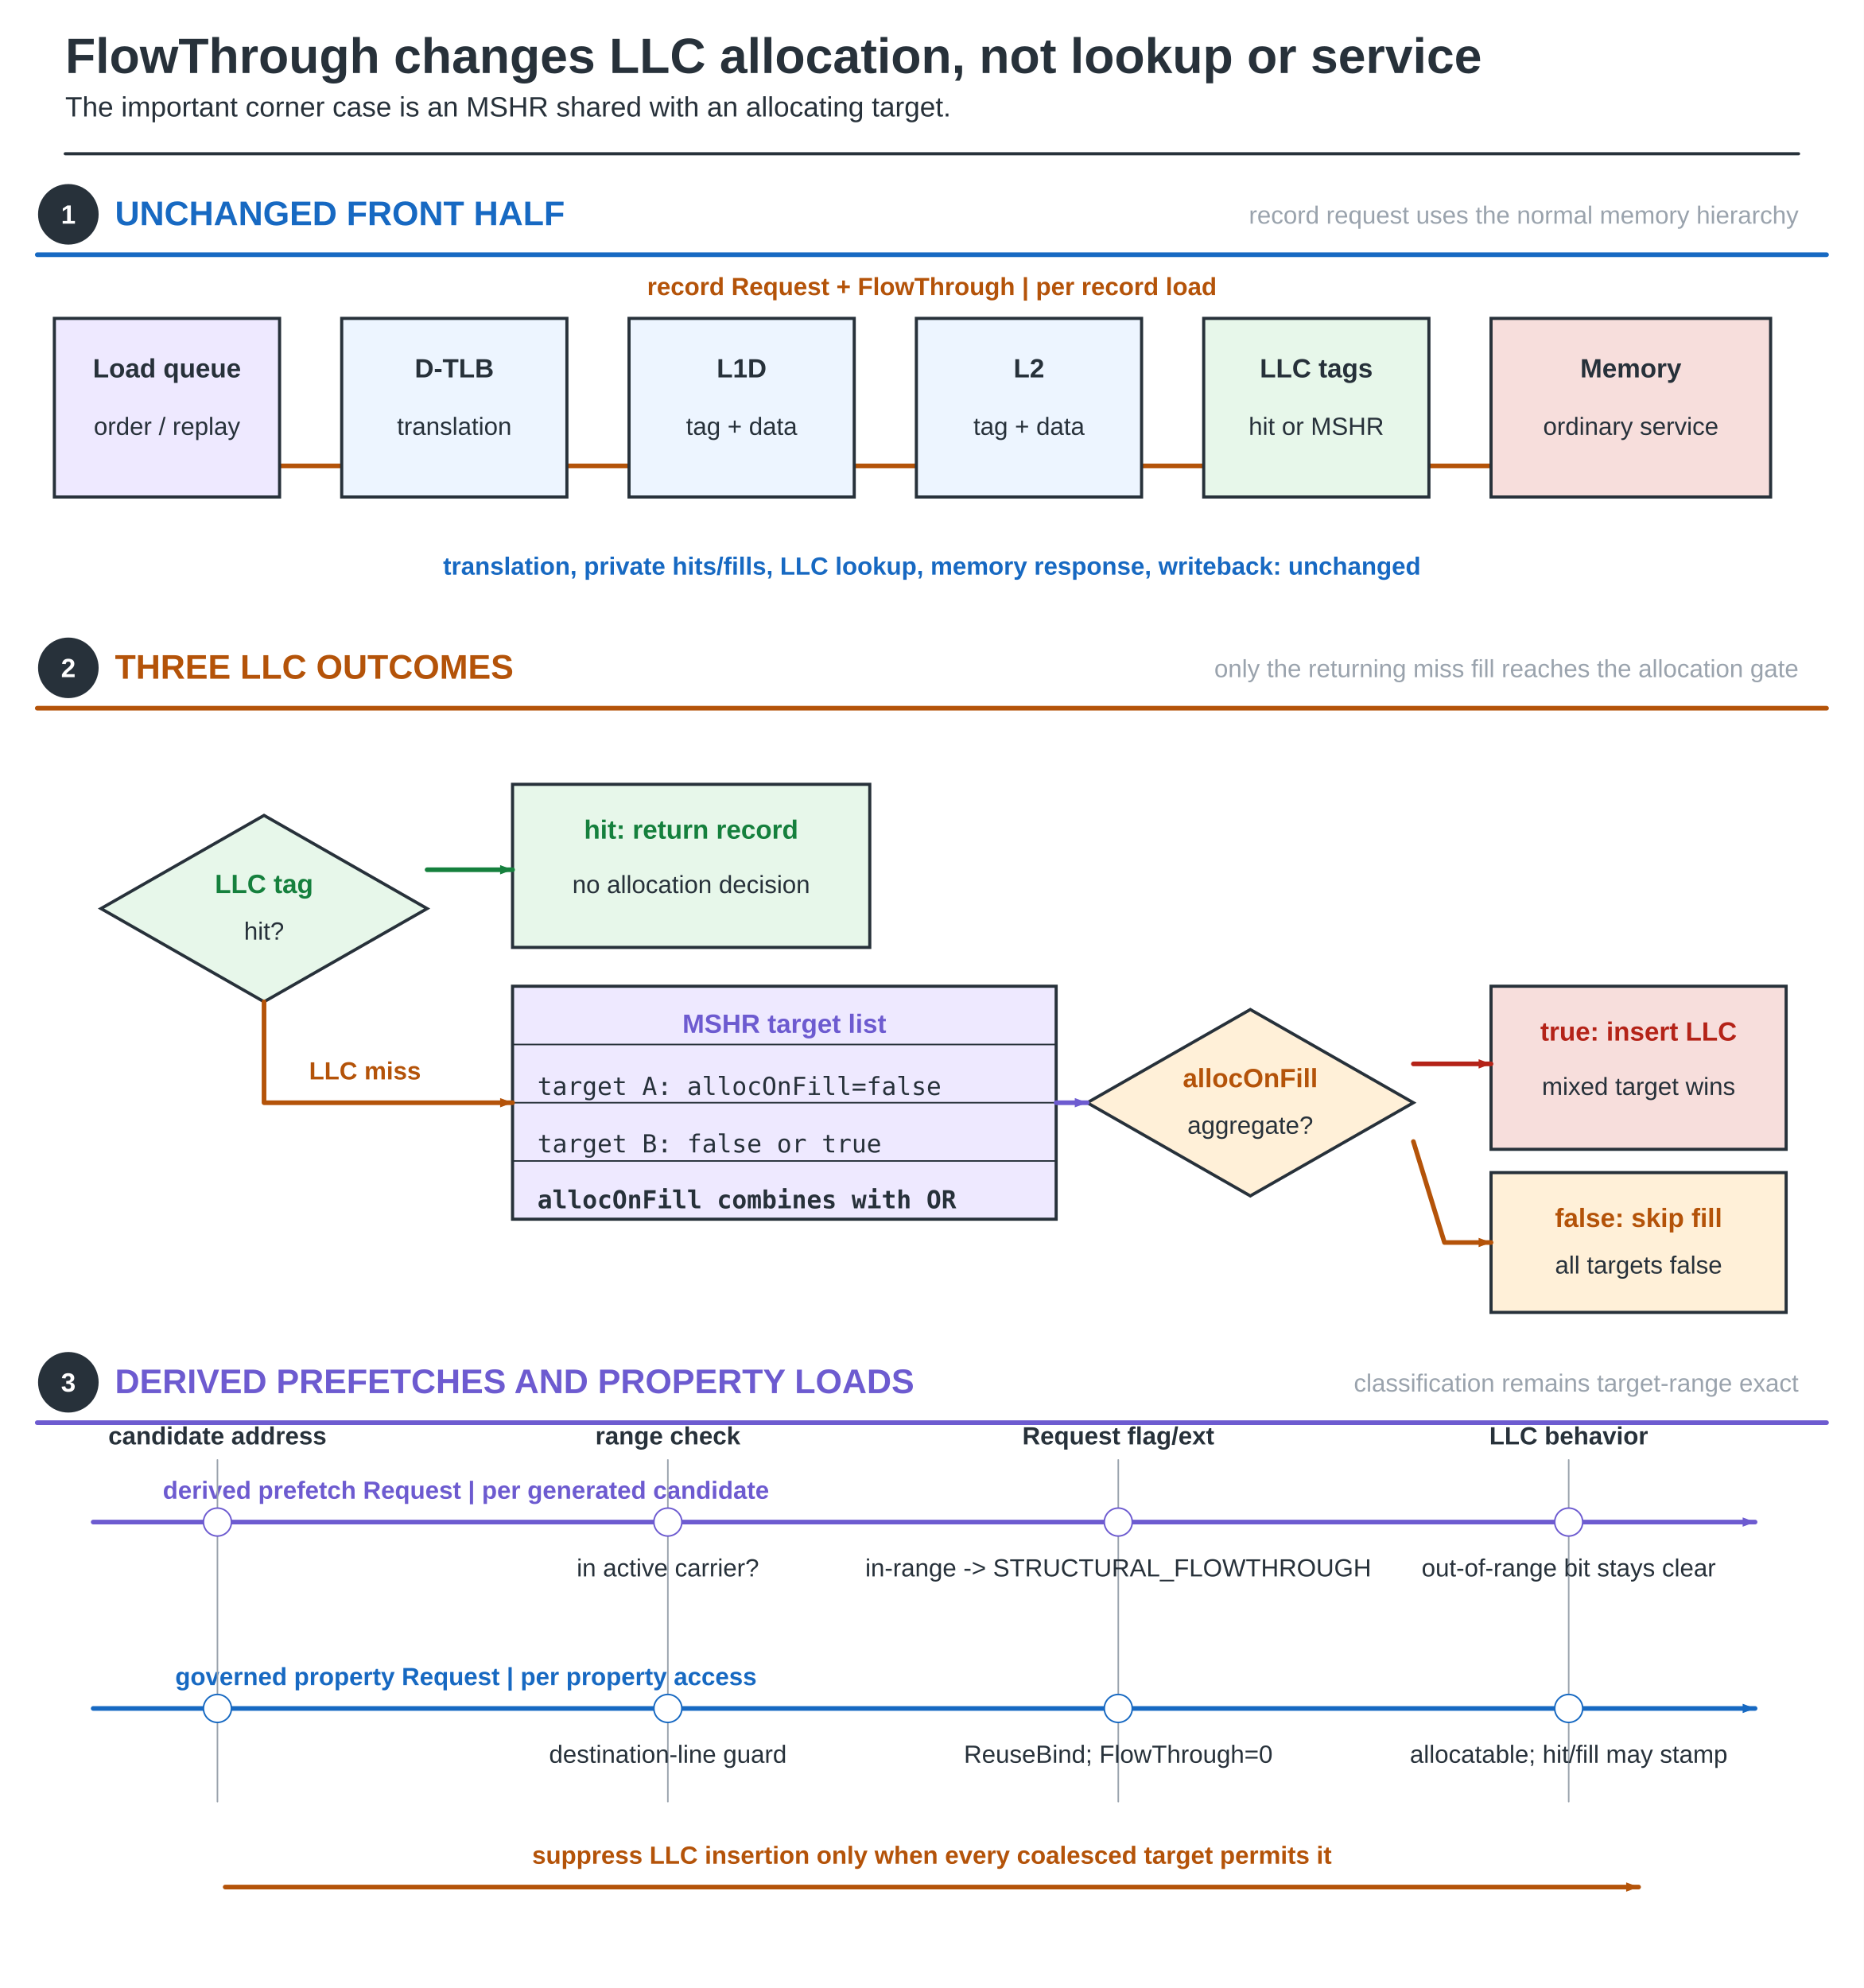
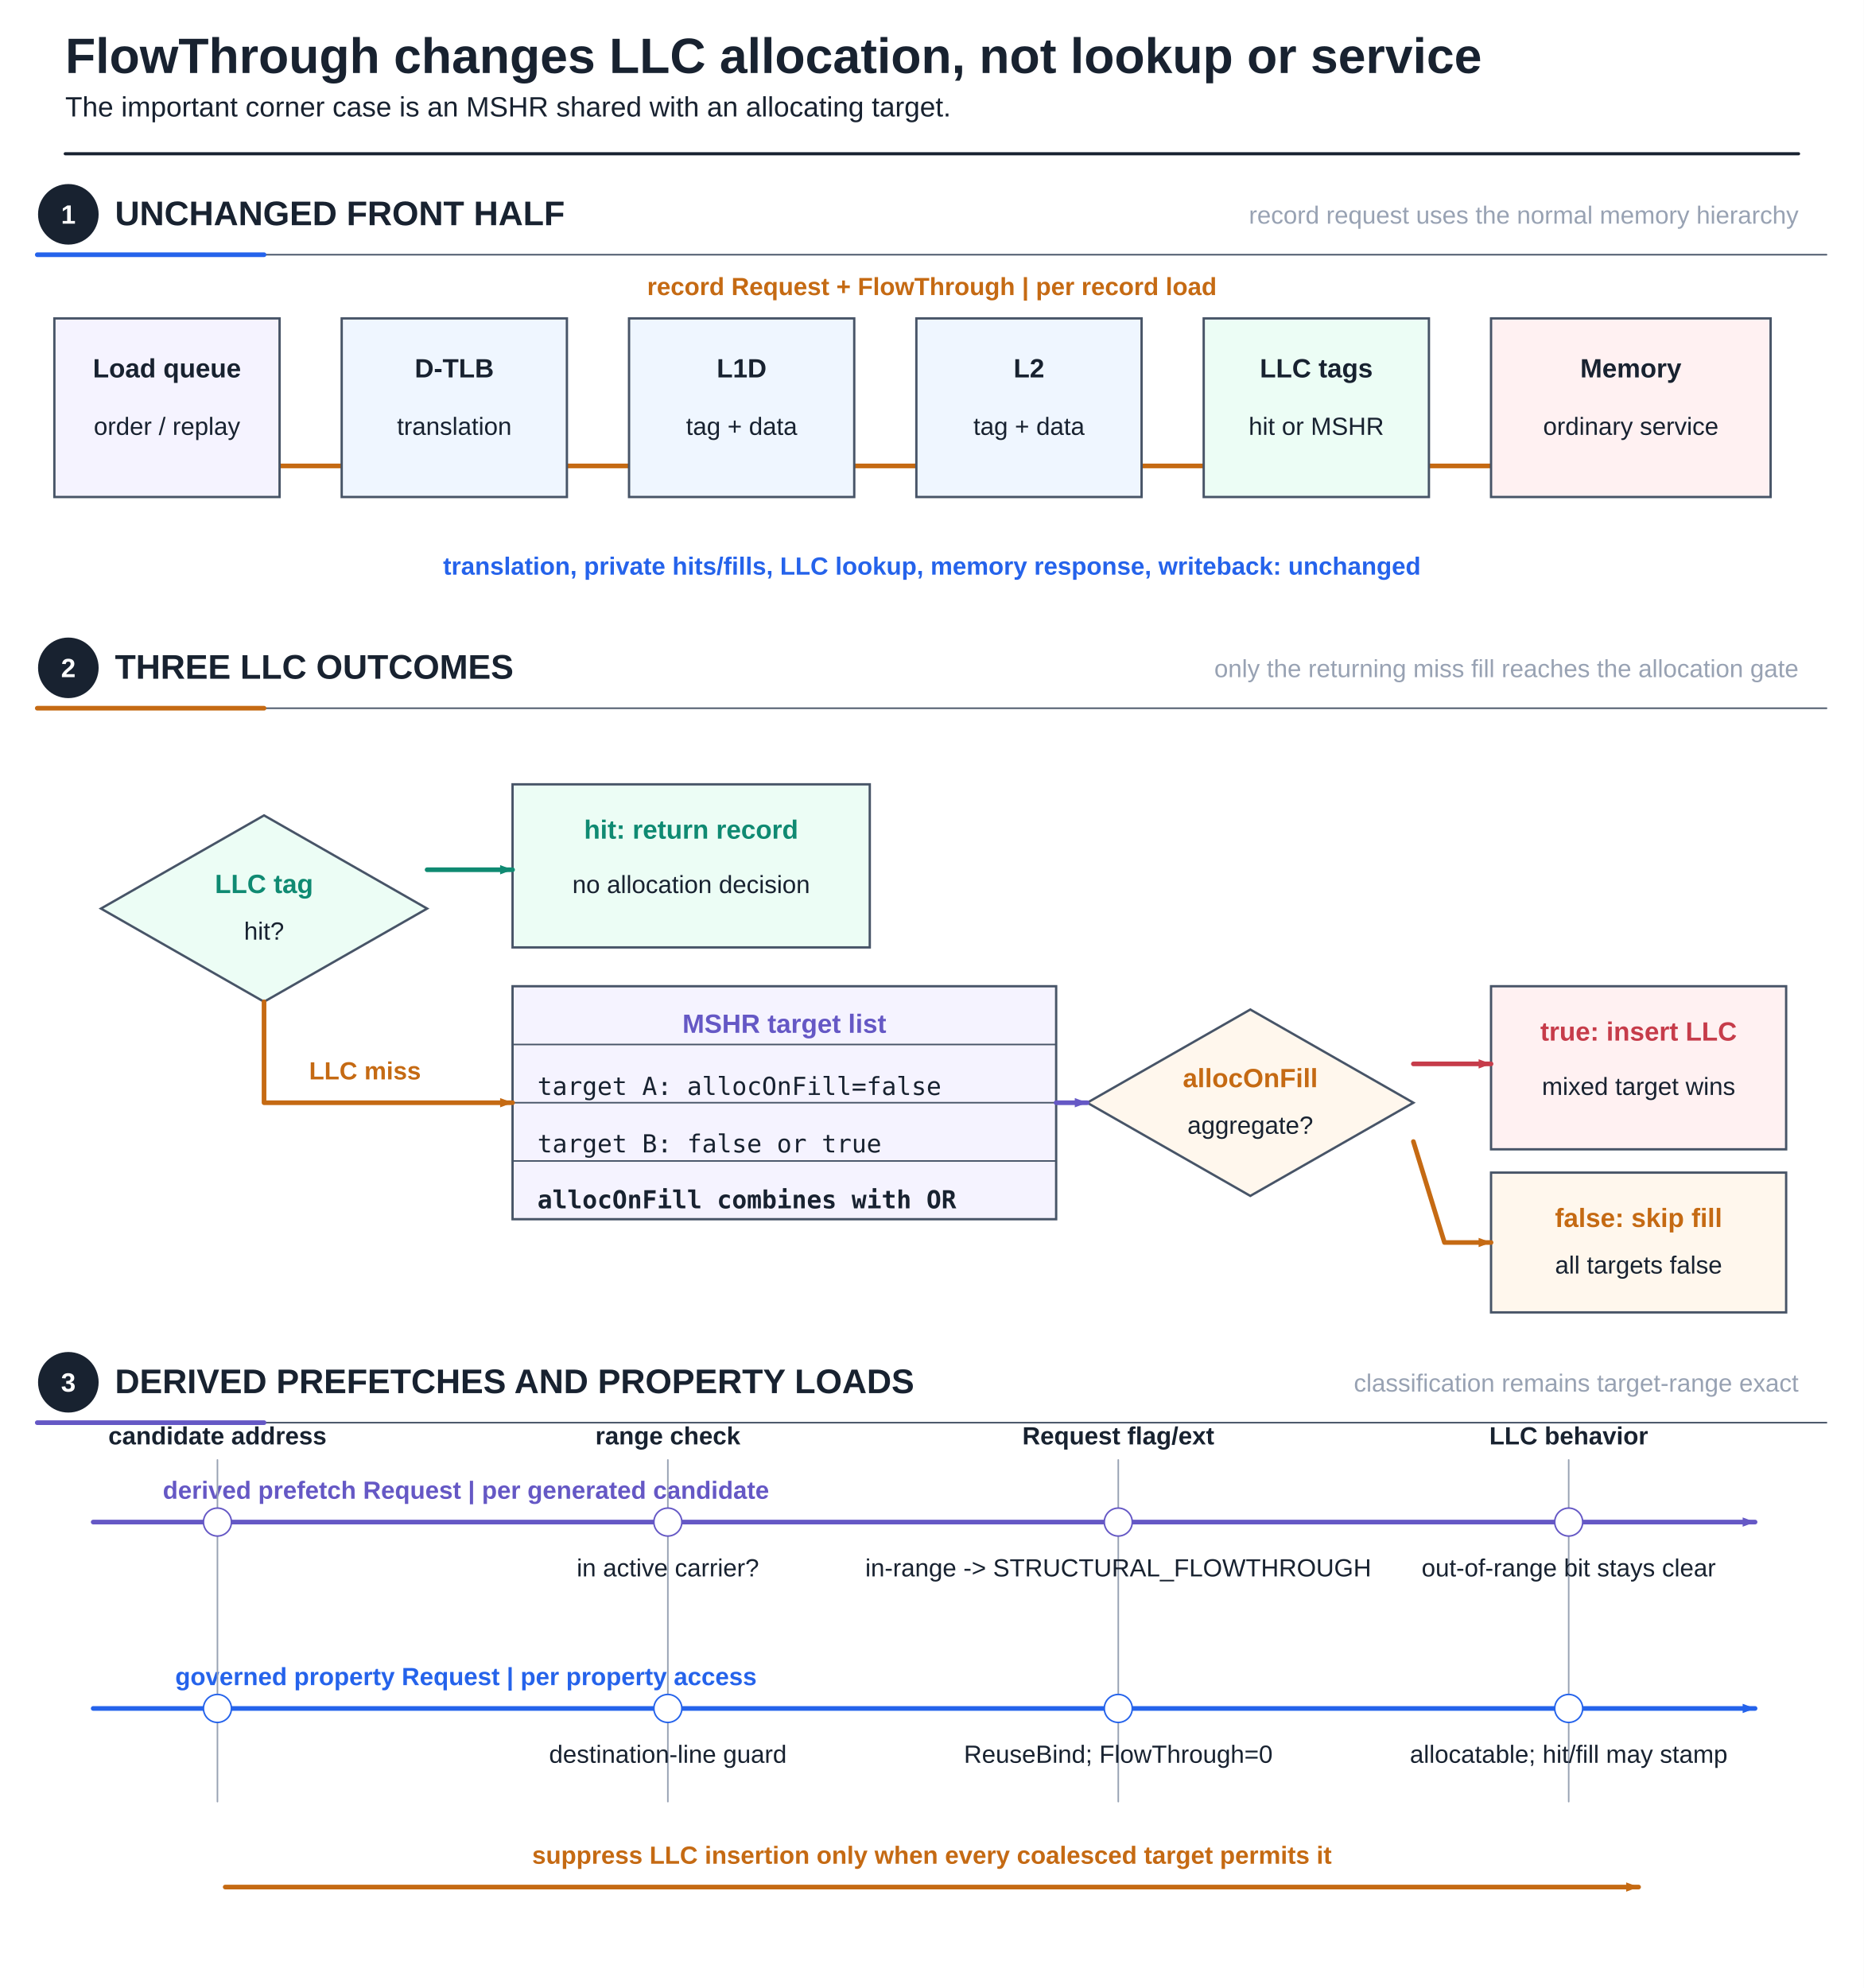
- <svg xmlns="http://www.w3.org/2000/svg" width="1200" height="1280" viewBox="0 0 1200 1280" role="img" aria-labelledby="title desc" fill="#27313A" data-figure-schema="ecg-public/v1">
+ <svg xmlns="http://www.w3.org/2000/svg" width="1200" height="1280" viewBox="0 0 1200 1280" role="img" aria-labelledby="title desc" fill="#182230" data-figure-schema="ecg-public/v1">
  <defs>
    <marker id="arrow-blue" viewBox="0 0 8 6" markerWidth="8" markerHeight="6" refX="8" refY="3" orient="auto" markerUnits="userSpaceOnUse">
-       <path d="M0 0 L8 3 L0 6 Z" fill="#1769C2" />
+       <path d="M0 0 L8 3 L0 6 Z" fill="#2563EB" />
    </marker>
    <marker id="arrow-green" viewBox="0 0 8 6" markerWidth="8" markerHeight="6" refX="8" refY="3" orient="auto" markerUnits="userSpaceOnUse">
-       <path d="M0 0 L8 3 L0 6 Z" fill="#15803D" />
+       <path d="M0 0 L8 3 L0 6 Z" fill="#0F8A72" />
    </marker>
    <marker id="arrow-amber" viewBox="0 0 8 6" markerWidth="8" markerHeight="6" refX="8" refY="3" orient="auto" markerUnits="userSpaceOnUse">
-       <path d="M0 0 L8 3 L0 6 Z" fill="#B45309" />
+       <path d="M0 0 L8 3 L0 6 Z" fill="#C56A13" />
    </marker>
    <marker id="arrow-red" viewBox="0 0 8 6" markerWidth="8" markerHeight="6" refX="8" refY="3" orient="auto" markerUnits="userSpaceOnUse">
-       <path d="M0 0 L8 3 L0 6 Z" fill="#B42318" />
+       <path d="M0 0 L8 3 L0 6 Z" fill="#C63C4A" />
    </marker>
    <marker id="arrow-purple" viewBox="0 0 8 6" markerWidth="8" markerHeight="6" refX="8" refY="3" orient="auto" markerUnits="userSpaceOnUse">
-       <path d="M0 0 L8 3 L0 6 Z" fill="#6D5BD0" />
+       <path d="M0 0 L8 3 L0 6 Z" fill="#6558C5" />
    </marker>
    <marker id="arrow-gray" viewBox="0 0 8 6" markerWidth="8" markerHeight="6" refX="8" refY="3" orient="auto" markerUnits="userSpaceOnUse">
-       <path d="M0 0 L8 3 L0 6 Z" fill="#9AA3AD" />
+       <path d="M0 0 L8 3 L0 6 Z" fill="#98A2B3" />
    </marker>
    <marker id="arrow-ink" viewBox="0 0 8 6" markerWidth="8" markerHeight="6" refX="8" refY="3" orient="auto" markerUnits="userSpaceOnUse">
-       <path d="M0 0 L8 3 L0 6 Z" fill="#27313A" />
+       <path d="M0 0 L8 3 L0 6 Z" fill="#182230" />
    </marker>
    <style>
      :root { color-scheme: light dark; }
      @media (prefers-color-scheme: dark) {
-         [fill="#FFFFFF"]{fill:#1E2327}[stroke="#FFFFFF"]{stroke:#1E2327}
-         [fill="#F8F6EC"]{fill:#252A2E}[stroke="#F8F6EC"]{stroke:#252A2E}
-         [fill="#EDF5FF"]{fill:#273846}[stroke="#EDF5FF"]{stroke:#273846}
-         [fill="#E7F7EA"]{fill:#24382A}[stroke="#E7F7EA"]{stroke:#24382A}
-         [fill="#FFF0D8"]{fill:#3B3122}[stroke="#FFF0D8"]{stroke:#3B3122}
-         [fill="#F7DEDC"]{fill:#3D292A}[stroke="#F7DEDC"]{stroke:#3D292A}
-         [fill="#EEE9FF"]{fill:#302C3C}[stroke="#EEE9FF"]{stroke:#302C3C}
-         [fill="#27313A"]{fill:#ECE7DD}[stroke="#27313A"]{stroke:#ECE7DD}
-         [fill="#9AA3AD"]{fill:#747D86}[stroke="#9AA3AD"]{stroke:#747D86}
-         [fill="#1769C2"]{fill:#63A8FF}[stroke="#1769C2"]{stroke:#63A8FF}
-         [fill="#15803D"]{fill:#63D68B}[stroke="#15803D"]{stroke:#63D68B}
-         [fill="#B45309"]{fill:#F0B35A}[stroke="#B45309"]{stroke:#F0B35A}
-         [fill="#6D5BD0"]{fill:#A79BF0}[stroke="#6D5BD0"]{stroke:#A79BF0}
-         [fill="#B42318"]{fill:#F09B95}[stroke="#B42318"]{stroke:#F09B95}
+         [fill="#FFFFFF"]{fill:#111827}[stroke="#FFFFFF"]{stroke:#111827}
+         [fill="#F8FAFC"]{fill:#172033}[stroke="#F8FAFC"]{stroke:#172033}
+         [fill="#EFF6FF"]{fill:#172554}[stroke="#EFF6FF"]{stroke:#172554}
+         [fill="#ECFDF5"]{fill:#073B34}[stroke="#ECFDF5"]{stroke:#073B34}
+         [fill="#FFF7ED"]{fill:#422A12}[stroke="#FFF7ED"]{stroke:#422A12}
+         [fill="#FFF1F2"]{fill:#421B22}[stroke="#FFF1F2"]{stroke:#421B22}
+         [fill="#F5F3FF"]{fill:#292349}[stroke="#F5F3FF"]{stroke:#292349}
+         [fill="#182230"]{fill:#F8FAFC}[stroke="#182230"]{stroke:#F8FAFC}
+         [fill="#475467"]{fill:#94A3B8}[stroke="#475467"]{stroke:#94A3B8}
+         [fill="#98A2B3"]{fill:#A8B0BF}[stroke="#98A2B3"]{stroke:#A8B0BF}
+         [fill="#2563EB"]{fill:#7FB0FF}[stroke="#2563EB"]{stroke:#7FB0FF}
+         [fill="#0F8A72"]{fill:#5ED0B0}[stroke="#0F8A72"]{stroke:#5ED0B0}
+         [fill="#C56A13"]{fill:#F0B36A}[stroke="#C56A13"]{stroke:#F0B36A}
+         [fill="#6558C5"]{fill:#ADA4FF}[stroke="#6558C5"]{stroke:#ADA4FF}
+         [fill="#C63C4A"]{fill:#F48B98}[stroke="#C63C4A"]{stroke:#F48B98}
      }
-       .sans{font-family:Arial,Helvetica,sans-serif}
-       .mono{font-family:"SFMono-Regular",Consolas,monospace}
+       .sans{font-family:"Liberation Sans","DejaVu Sans",Arial,sans-serif}
+       .mono{font-family:"DejaVu Sans Mono","Liberation Mono",Consolas,monospace}
      .title{font-size:32px;font-weight:700}
      .subtitle{font-size:18px}
      .heading{font-size:22px;font-weight:700}
      .label{font-size:17px;font-weight:700}
      .body{font-size:16px}
</style>
  </defs>
  <rect x="0" y="0" width="1200" height="1280" fill="#FFFFFF" />
-   <text x="42" y="47" text-anchor="start" class="sans title" fill="#27313A" font-weight="700">FlowThrough changes LLC allocation, not lookup or service</text>
-   <text x="42" y="75" text-anchor="start" class="sans subtitle" fill="#27313A">The important corner case is an MSHR shared with an allocating target.</text>
-   <line x1="42" y1="99" x2="1158" y2="99" stroke="#27313A" stroke-width="2" stroke-linecap="round" vector-effect="non-scaling-stroke" />
-   <circle cx="44" cy="138" r="19" fill="#27313A" stroke="#27313A" stroke-width="1" />
+   <text x="42" y="47" text-anchor="start" class="sans title" fill="#182230" font-weight="700">FlowThrough changes LLC allocation, not lookup or service</text>
+   <text x="42" y="75" text-anchor="start" class="sans subtitle" fill="#182230">The important corner case is an MSHR shared with an allocating target.</text>
+   <line x1="42" y1="99" x2="1158" y2="99" stroke="#182230" stroke-width="2" stroke-linecap="round" vector-effect="non-scaling-stroke" />
+   <circle cx="44" cy="138" r="19" fill="#182230" stroke="#182230" stroke-width="1" />
  <text x="44" y="144" text-anchor="middle" class="sans label" fill="#FFFFFF" font-weight="700">1</text>
-   <text x="74" y="145" text-anchor="start" class="sans heading" fill="#1769C2" font-weight="700">UNCHANGED FRONT HALF</text>
-   <text x="1158" y="144" text-anchor="end" class="sans body" fill="#9AA3AD">record request uses the normal memory hierarchy</text>
-   <line x1="24" y1="164" x2="1176" y2="164" stroke="#1769C2" stroke-width="3" stroke-linecap="round" vector-effect="non-scaling-stroke" />
-   <path d="M45 300 L1130 300" fill="none" stroke="#B45309" stroke-width="3" stroke-linecap="round" stroke-linejoin="round" vector-effect="non-scaling-stroke" marker-end="url(#arrow-amber)" data-flow-kind="transfer" data-flow-underlay="true" data-flow-label="record Request + FlowThrough" data-flow-cadence="per record load" />
-   <text x="600" y="190" text-anchor="middle" class="sans body" fill="#B45309" stroke="#FFFFFF" stroke-width="4" paint-order="stroke fill" stroke-linejoin="round" font-weight="700">record Request + FlowThrough | per record load</text>
-   <rect x="35" y="205" width="145" height="115" rx="0" fill="#EEE9FF" stroke="#27313A" stroke-width="2" data-shape="rect" data-x="35" data-y="205" data-width="145" data-height="115" />
-   <text x="107.5" y="243" text-anchor="middle" class="sans label" fill="#27313A" font-weight="700">Load queue</text>
-   <text x="107.5" y="280" text-anchor="middle" class="sans body" fill="#27313A">order / replay</text>
-   <rect x="220" y="205" width="145" height="115" rx="0" fill="#EDF5FF" stroke="#27313A" stroke-width="2" data-shape="rect" data-x="220" data-y="205" data-width="145" data-height="115" />
-   <text x="292.5" y="243" text-anchor="middle" class="sans label" fill="#27313A" font-weight="700">D-TLB</text>
-   <text x="292.5" y="280" text-anchor="middle" class="sans body" fill="#27313A">translation</text>
-   <rect x="405" y="205" width="145" height="115" rx="0" fill="#EDF5FF" stroke="#27313A" stroke-width="2" data-shape="rect" data-x="405" data-y="205" data-width="145" data-height="115" />
-   <text x="477.5" y="243" text-anchor="middle" class="sans label" fill="#27313A" font-weight="700">L1D</text>
-   <text x="477.5" y="280" text-anchor="middle" class="sans body" fill="#27313A">tag + data</text>
-   <rect x="590" y="205" width="145" height="115" rx="0" fill="#EDF5FF" stroke="#27313A" stroke-width="2" data-shape="rect" data-x="590" data-y="205" data-width="145" data-height="115" />
-   <text x="662.5" y="243" text-anchor="middle" class="sans label" fill="#27313A" font-weight="700">L2</text>
-   <text x="662.5" y="280" text-anchor="middle" class="sans body" fill="#27313A">tag + data</text>
-   <rect x="775" y="205" width="145" height="115" rx="0" fill="#E7F7EA" stroke="#27313A" stroke-width="2" data-shape="rect" data-x="775" data-y="205" data-width="145" data-height="115" />
-   <text x="847.5" y="243" text-anchor="middle" class="sans label" fill="#27313A" font-weight="700">LLC tags</text>
-   <text x="847.5" y="280" text-anchor="middle" class="sans body" fill="#27313A">hit or MSHR</text>
-   <rect x="960" y="205" width="180" height="115" rx="0" fill="#F7DEDC" stroke="#27313A" stroke-width="2" data-shape="rect" data-x="960" data-y="205" data-width="180" data-height="115" />
-   <text x="1050.0" y="243" text-anchor="middle" class="sans label" fill="#27313A" font-weight="700">Memory</text>
-   <text x="1050.0" y="280" text-anchor="middle" class="sans body" fill="#27313A">ordinary service</text>
-   <text x="600" y="370" text-anchor="middle" class="sans body" fill="#1769C2" font-weight="700">translation, private hits/fills, LLC lookup, memory response, writeback: unchanged</text>
-   <circle cx="44" cy="430" r="19" fill="#27313A" stroke="#27313A" stroke-width="1" />
+   <text x="74" y="145" text-anchor="start" class="sans heading" fill="#182230" font-weight="700">UNCHANGED FRONT HALF</text>
+   <text x="1158" y="144" text-anchor="end" class="sans body" fill="#98A2B3">record request uses the normal memory hierarchy</text>
+   <line x1="24" y1="164" x2="1176" y2="164" stroke="#475467" stroke-width="1" stroke-linecap="round" vector-effect="non-scaling-stroke" />
+   <line x1="24" y1="164" x2="170" y2="164" stroke="#2563EB" stroke-width="3" stroke-linecap="round" vector-effect="non-scaling-stroke" />
+   <path d="M45 300 L1130 300" fill="none" stroke="#C56A13" stroke-width="3" stroke-linecap="round" stroke-linejoin="round" vector-effect="non-scaling-stroke" marker-end="url(#arrow-amber)" data-flow-kind="transfer" data-flow-underlay="true" data-flow-label="record Request + FlowThrough" data-flow-cadence="per record load" />
+   <rect x="385.24" y="173.00" width="429.52" height="22" rx="3" fill="#FFFFFF" fill-opacity="0.96" data-label-background="true" />
+   <text x="600" y="190" text-anchor="middle" class="sans body" fill="#C56A13" font-weight="700">record Request + FlowThrough | per record load</text>
+   <rect x="35" y="205" width="145" height="115" rx="0" fill="#F5F3FF" stroke="#475467" stroke-width="1.5" data-shape="rect" data-x="35" data-y="205" data-width="145" data-height="115" />
+   <text x="107.5" y="243" text-anchor="middle" class="sans label" fill="#182230" font-weight="700">Load queue</text>
+   <text x="107.5" y="280" text-anchor="middle" class="sans body" fill="#182230">order / replay</text>
+   <rect x="220" y="205" width="145" height="115" rx="0" fill="#EFF6FF" stroke="#475467" stroke-width="1.5" data-shape="rect" data-x="220" data-y="205" data-width="145" data-height="115" />
+   <text x="292.5" y="243" text-anchor="middle" class="sans label" fill="#182230" font-weight="700">D-TLB</text>
+   <text x="292.5" y="280" text-anchor="middle" class="sans body" fill="#182230">translation</text>
+   <rect x="405" y="205" width="145" height="115" rx="0" fill="#EFF6FF" stroke="#475467" stroke-width="1.5" data-shape="rect" data-x="405" data-y="205" data-width="145" data-height="115" />
+   <text x="477.5" y="243" text-anchor="middle" class="sans label" fill="#182230" font-weight="700">L1D</text>
+   <text x="477.5" y="280" text-anchor="middle" class="sans body" fill="#182230">tag + data</text>
+   <rect x="590" y="205" width="145" height="115" rx="0" fill="#EFF6FF" stroke="#475467" stroke-width="1.5" data-shape="rect" data-x="590" data-y="205" data-width="145" data-height="115" />
+   <text x="662.5" y="243" text-anchor="middle" class="sans label" fill="#182230" font-weight="700">L2</text>
+   <text x="662.5" y="280" text-anchor="middle" class="sans body" fill="#182230">tag + data</text>
+   <rect x="775" y="205" width="145" height="115" rx="0" fill="#ECFDF5" stroke="#475467" stroke-width="1.5" data-shape="rect" data-x="775" data-y="205" data-width="145" data-height="115" />
+   <text x="847.5" y="243" text-anchor="middle" class="sans label" fill="#182230" font-weight="700">LLC tags</text>
+   <text x="847.5" y="280" text-anchor="middle" class="sans body" fill="#182230">hit or MSHR</text>
+   <rect x="960" y="205" width="180" height="115" rx="0" fill="#FFF1F2" stroke="#475467" stroke-width="1.5" data-shape="rect" data-x="960" data-y="205" data-width="180" data-height="115" />
+   <text x="1050.0" y="243" text-anchor="middle" class="sans label" fill="#182230" font-weight="700">Memory</text>
+   <text x="1050.0" y="280" text-anchor="middle" class="sans body" fill="#182230">ordinary service</text>
+   <text x="600" y="370" text-anchor="middle" class="sans body" fill="#2563EB" font-weight="700">translation, private hits/fills, LLC lookup, memory response, writeback: unchanged</text>
+   <circle cx="44" cy="430" r="19" fill="#182230" stroke="#182230" stroke-width="1" />
  <text x="44" y="436" text-anchor="middle" class="sans label" fill="#FFFFFF" font-weight="700">2</text>
-   <text x="74" y="437" text-anchor="start" class="sans heading" fill="#B45309" font-weight="700">THREE LLC OUTCOMES</text>
-   <text x="1158" y="436" text-anchor="end" class="sans body" fill="#9AA3AD">only the returning miss fill reaches the allocation gate</text>
-   <line x1="24" y1="456" x2="1176" y2="456" stroke="#B45309" stroke-width="3" stroke-linecap="round" vector-effect="non-scaling-stroke" />
-   <polygon points="170,525.0 275.0,585 170,645.0 65.0,585" fill="#E7F7EA" stroke="#27313A" stroke-width="2" data-shape="diamond" data-cx="170" data-cy="585" data-width="210" data-height="120" />
-   <text x="170" y="575" text-anchor="middle" class="sans label" fill="#15803D" font-weight="700">LLC tag</text>
-   <text x="170" y="605" text-anchor="middle" class="sans body" fill="#27313A">hit?</text>
-   <rect x="330" y="505" width="230" height="105" rx="0" fill="#E7F7EA" stroke="#27313A" stroke-width="2" data-shape="rect" data-x="330" data-y="505" data-width="230" data-height="105" />
-   <text x="445" y="540" text-anchor="middle" class="sans label" fill="#15803D" font-weight="700">hit: return record</text>
-   <text x="445" y="575" text-anchor="middle" class="sans body" fill="#27313A">no allocation decision</text>
-   <path d="M275 560 L330 560" fill="none" stroke="#15803D" stroke-width="3" stroke-linecap="round" stroke-linejoin="round" vector-effect="non-scaling-stroke" marker-end="url(#arrow-green)" data-flow-kind="control" data-flow-underlay="false" data-flow-label="hit: return record" />
-   <rect x="330" y="635" width="350" height="150" rx="0" fill="#EEE9FF" stroke="#27313A" stroke-width="2" data-shape="rect" data-x="330" data-y="635" data-width="350" data-height="150" />
-   <line x1="330" y1="672.5" x2="680" y2="672.5" stroke="#27313A" stroke-width="1" stroke-linecap="round" vector-effect="non-scaling-stroke" />
-   <line x1="330" y1="710.0" x2="680" y2="710.0" stroke="#27313A" stroke-width="1" stroke-linecap="round" vector-effect="non-scaling-stroke" />
-   <line x1="330" y1="747.5" x2="680" y2="747.5" stroke="#27313A" stroke-width="1" stroke-linecap="round" vector-effect="non-scaling-stroke" />
-   <text x="505" y="665" text-anchor="middle" class="sans label" fill="#6D5BD0" font-weight="700">MSHR target list</text>
-   <text x="346" y="705" text-anchor="start" class="mono body" fill="#27313A">target A: allocOnFill=false</text>
-   <text x="346" y="742" text-anchor="start" class="mono body" fill="#27313A">target B: false or true</text>
-   <text x="346" y="778" text-anchor="start" class="mono body" fill="#27313A" font-weight="700">allocOnFill combines with OR</text>
-   <path d="M170 645 L170 710 L330 710" fill="none" stroke="#B45309" stroke-width="3" stroke-linecap="round" stroke-linejoin="round" vector-effect="non-scaling-stroke" marker-end="url(#arrow-amber)" data-flow-kind="control" data-flow-underlay="false" data-flow-label="LLC miss" />
-   <text x="235" y="695" text-anchor="middle" class="sans body" fill="#B45309" stroke="#FFFFFF" stroke-width="4" paint-order="stroke fill" stroke-linejoin="round" font-weight="700">LLC miss</text>
-   <polygon points="805,650.0 910.0,710 805,770.0 700.0,710" fill="#FFF0D8" stroke="#27313A" stroke-width="2" data-shape="diamond" data-cx="805" data-cy="710" data-width="210" data-height="120" />
-   <text x="805" y="700" text-anchor="middle" class="sans label" fill="#B45309" font-weight="700">allocOnFill</text>
-   <text x="805" y="730" text-anchor="middle" class="sans body" fill="#27313A">aggregate?</text>
-   <path d="M680 710 L700 710" fill="none" stroke="#6D5BD0" stroke-width="3" stroke-linecap="round" stroke-linejoin="round" vector-effect="non-scaling-stroke" marker-end="url(#arrow-purple)" data-flow-kind="control" data-flow-underlay="false" data-flow-label="allocOnFill combines with OR" />
-   <rect x="960" y="635" width="190" height="105" rx="0" fill="#F7DEDC" stroke="#27313A" stroke-width="2" data-shape="rect" data-x="960" data-y="635" data-width="190" data-height="105" />
-   <text x="1055" y="670" text-anchor="middle" class="sans label" fill="#B42318" font-weight="700">true: insert LLC</text>
-   <text x="1055" y="705" text-anchor="middle" class="sans body" fill="#27313A">mixed target wins</text>
-   <rect x="960" y="755" width="190" height="90" rx="0" fill="#FFF0D8" stroke="#27313A" stroke-width="2" data-shape="rect" data-x="960" data-y="755" data-width="190" data-height="90" />
-   <text x="1055" y="790" text-anchor="middle" class="sans label" fill="#B45309" font-weight="700">false: skip fill</text>
-   <text x="1055" y="820" text-anchor="middle" class="sans body" fill="#27313A">all targets false</text>
-   <path d="M910 685 L960 685" fill="none" stroke="#B42318" stroke-width="3" stroke-linecap="round" stroke-linejoin="round" vector-effect="non-scaling-stroke" marker-end="url(#arrow-red)" data-flow-kind="control" data-flow-underlay="false" data-flow-label="true: insert LLC" />
-   <path d="M910 735 L930 800 L960 800" fill="none" stroke="#B45309" stroke-width="3" stroke-linecap="round" stroke-linejoin="round" vector-effect="non-scaling-stroke" marker-end="url(#arrow-amber)" data-flow-kind="control" data-flow-underlay="false" data-flow-label="false: skip fill" />
-   <circle cx="44" cy="890" r="19" fill="#27313A" stroke="#27313A" stroke-width="1" />
+   <text x="74" y="437" text-anchor="start" class="sans heading" fill="#182230" font-weight="700">THREE LLC OUTCOMES</text>
+   <text x="1158" y="436" text-anchor="end" class="sans body" fill="#98A2B3">only the returning miss fill reaches the allocation gate</text>
+   <line x1="24" y1="456" x2="1176" y2="456" stroke="#475467" stroke-width="1" stroke-linecap="round" vector-effect="non-scaling-stroke" />
+   <line x1="24" y1="456" x2="170" y2="456" stroke="#C56A13" stroke-width="3" stroke-linecap="round" vector-effect="non-scaling-stroke" />
+   <polygon points="170,525.0 275.0,585 170,645.0 65.0,585" fill="#ECFDF5" stroke="#475467" stroke-width="1.5" data-shape="diamond" data-cx="170" data-cy="585" data-width="210" data-height="120" />
+   <text x="170" y="575" text-anchor="middle" class="sans label" fill="#0F8A72" font-weight="700">LLC tag</text>
+   <text x="170" y="605" text-anchor="middle" class="sans body" fill="#182230">hit?</text>
+   <rect x="330" y="505" width="230" height="105" rx="0" fill="#ECFDF5" stroke="#475467" stroke-width="1.5" data-shape="rect" data-x="330" data-y="505" data-width="230" data-height="105" />
+   <text x="445" y="540" text-anchor="middle" class="sans label" fill="#0F8A72" font-weight="700">hit: return record</text>
+   <text x="445" y="575" text-anchor="middle" class="sans body" fill="#182230">no allocation decision</text>
+   <path d="M275 560 L330 560" fill="none" stroke="#0F8A72" stroke-width="3" stroke-linecap="round" stroke-linejoin="round" vector-effect="non-scaling-stroke" marker-end="url(#arrow-green)" data-flow-kind="control" data-flow-underlay="false" data-flow-label="hit: return record" />
+   <rect x="330" y="635" width="350" height="150" rx="0" fill="#F5F3FF" stroke="#475467" stroke-width="1.5" data-shape="rect" data-x="330" data-y="635" data-width="350" data-height="150" />
+   <line x1="330" y1="672.5" x2="680" y2="672.5" stroke="#475467" stroke-width="1" stroke-linecap="round" vector-effect="non-scaling-stroke" />
+   <line x1="330" y1="710.0" x2="680" y2="710.0" stroke="#475467" stroke-width="1" stroke-linecap="round" vector-effect="non-scaling-stroke" />
+   <line x1="330" y1="747.5" x2="680" y2="747.5" stroke="#475467" stroke-width="1" stroke-linecap="round" vector-effect="non-scaling-stroke" />
+   <text x="505" y="665" text-anchor="middle" class="sans label" fill="#6558C5" font-weight="700">MSHR target list</text>
+   <text x="346" y="705" text-anchor="start" class="mono body" fill="#182230">target A: allocOnFill=false</text>
+   <text x="346" y="742" text-anchor="start" class="mono body" fill="#182230">target B: false or true</text>
+   <text x="346" y="778" text-anchor="start" class="mono body" fill="#182230" font-weight="700">allocOnFill combines with OR</text>
+   <path d="M170 645 L170 710 L330 710" fill="none" stroke="#C56A13" stroke-width="3" stroke-linecap="round" stroke-linejoin="round" vector-effect="non-scaling-stroke" marker-end="url(#arrow-amber)" data-flow-kind="control" data-flow-underlay="false" data-flow-label="LLC miss" />
+   <rect x="193.52" y="678.00" width="82.96" height="22" rx="3" fill="#FFFFFF" fill-opacity="0.96" data-label-background="true" />
+   <text x="235" y="695" text-anchor="middle" class="sans body" fill="#C56A13" font-weight="700">LLC miss</text>
+   <polygon points="805,650.0 910.0,710 805,770.0 700.0,710" fill="#FFF7ED" stroke="#475467" stroke-width="1.5" data-shape="diamond" data-cx="805" data-cy="710" data-width="210" data-height="120" />
+   <text x="805" y="700" text-anchor="middle" class="sans label" fill="#C56A13" font-weight="700">allocOnFill</text>
+   <text x="805" y="730" text-anchor="middle" class="sans body" fill="#182230">aggregate?</text>
+   <path d="M680 710 L700 710" fill="none" stroke="#6558C5" stroke-width="3" stroke-linecap="round" stroke-linejoin="round" vector-effect="non-scaling-stroke" marker-end="url(#arrow-purple)" data-flow-kind="control" data-flow-underlay="false" data-flow-label="allocOnFill combines with OR" />
+   <rect x="960" y="635" width="190" height="105" rx="0" fill="#FFF1F2" stroke="#475467" stroke-width="1.5" data-shape="rect" data-x="960" data-y="635" data-width="190" data-height="105" />
+   <text x="1055" y="670" text-anchor="middle" class="sans label" fill="#C63C4A" font-weight="700">true: insert LLC</text>
+   <text x="1055" y="705" text-anchor="middle" class="sans body" fill="#182230">mixed target wins</text>
+   <rect x="960" y="755" width="190" height="90" rx="0" fill="#FFF7ED" stroke="#475467" stroke-width="1.5" data-shape="rect" data-x="960" data-y="755" data-width="190" data-height="90" />
+   <text x="1055" y="790" text-anchor="middle" class="sans label" fill="#C56A13" font-weight="700">false: skip fill</text>
+   <text x="1055" y="820" text-anchor="middle" class="sans body" fill="#182230">all targets false</text>
+   <path d="M910 685 L960 685" fill="none" stroke="#C63C4A" stroke-width="3" stroke-linecap="round" stroke-linejoin="round" vector-effect="non-scaling-stroke" marker-end="url(#arrow-red)" data-flow-kind="control" data-flow-underlay="false" data-flow-label="true: insert LLC" />
+   <path d="M910 735 L930 800 L960 800" fill="none" stroke="#C56A13" stroke-width="3" stroke-linecap="round" stroke-linejoin="round" vector-effect="non-scaling-stroke" marker-end="url(#arrow-amber)" data-flow-kind="control" data-flow-underlay="false" data-flow-label="false: skip fill" />
+   <circle cx="44" cy="890" r="19" fill="#182230" stroke="#182230" stroke-width="1" />
  <text x="44" y="896" text-anchor="middle" class="sans label" fill="#FFFFFF" font-weight="700">3</text>
-   <text x="74" y="897" text-anchor="start" class="sans heading" fill="#6D5BD0" font-weight="700">DERIVED PREFETCHES AND PROPERTY LOADS</text>
-   <text x="1158" y="896" text-anchor="end" class="sans body" fill="#9AA3AD">classification remains target-range exact</text>
-   <line x1="24" y1="916" x2="1176" y2="916" stroke="#6D5BD0" stroke-width="3" stroke-linecap="round" vector-effect="non-scaling-stroke" />
-   <path d="M60 980 L1130 980" fill="none" stroke="#6D5BD0" stroke-width="3" stroke-linecap="round" stroke-linejoin="round" vector-effect="non-scaling-stroke" marker-end="url(#arrow-purple)" data-flow-kind="transfer" data-flow-underlay="false" data-flow-label="derived prefetch Request" data-flow-cadence="per generated candidate" />
-   <text x="300" y="965" text-anchor="middle" class="sans body" fill="#6D5BD0" stroke="#FFFFFF" stroke-width="4" paint-order="stroke fill" stroke-linejoin="round" font-weight="700">derived prefetch Request | per generated candidate</text>
-   <path d="M60 1100 L1130 1100" fill="none" stroke="#1769C2" stroke-width="3" stroke-linecap="round" stroke-linejoin="round" vector-effect="non-scaling-stroke" marker-end="url(#arrow-blue)" data-flow-kind="transfer" data-flow-underlay="false" data-flow-label="governed property Request" data-flow-cadence="per property access" />
-   <text x="300" y="1085" text-anchor="middle" class="sans body" fill="#1769C2" stroke="#FFFFFF" stroke-width="4" paint-order="stroke fill" stroke-linejoin="round" font-weight="700">governed property Request | per property access</text>
-   <line x1="140" y1="940" x2="140" y2="1160" stroke="#9AA3AD" stroke-width="1" stroke-linecap="round" vector-effect="non-scaling-stroke" />
-   <text x="140" y="930" text-anchor="middle" class="sans body" fill="#27313A" font-weight="700">candidate address</text>
-   <circle cx="140" cy="980" r="9" fill="#FFFFFF" stroke="#6D5BD0" stroke-width="1" />
-   <circle cx="140" cy="1100" r="9" fill="#FFFFFF" stroke="#1769C2" stroke-width="1" />
-   <line x1="430" y1="940" x2="430" y2="1160" stroke="#9AA3AD" stroke-width="1" stroke-linecap="round" vector-effect="non-scaling-stroke" />
-   <text x="430" y="930" text-anchor="middle" class="sans body" fill="#27313A" font-weight="700">range check</text>
-   <circle cx="430" cy="980" r="9" fill="#FFFFFF" stroke="#6D5BD0" stroke-width="1" />
-   <circle cx="430" cy="1100" r="9" fill="#FFFFFF" stroke="#1769C2" stroke-width="1" />
-   <line x1="720" y1="940" x2="720" y2="1160" stroke="#9AA3AD" stroke-width="1" stroke-linecap="round" vector-effect="non-scaling-stroke" />
-   <text x="720" y="930" text-anchor="middle" class="sans body" fill="#27313A" font-weight="700">Request flag/ext</text>
-   <circle cx="720" cy="980" r="9" fill="#FFFFFF" stroke="#6D5BD0" stroke-width="1" />
-   <circle cx="720" cy="1100" r="9" fill="#FFFFFF" stroke="#1769C2" stroke-width="1" />
-   <line x1="1010" y1="940" x2="1010" y2="1160" stroke="#9AA3AD" stroke-width="1" stroke-linecap="round" vector-effect="non-scaling-stroke" />
-   <text x="1010" y="930" text-anchor="middle" class="sans body" fill="#27313A" font-weight="700">LLC behavior</text>
-   <circle cx="1010" cy="980" r="9" fill="#FFFFFF" stroke="#6D5BD0" stroke-width="1" />
-   <circle cx="1010" cy="1100" r="9" fill="#FFFFFF" stroke="#1769C2" stroke-width="1" />
-   <text x="430" y="1015" text-anchor="middle" class="sans body" fill="#27313A">in active carrier?</text>
-   <text x="720" y="1015" text-anchor="middle" class="sans body" fill="#27313A">in-range -&gt; STRUCTURAL_FLOWTHROUGH</text>
-   <text x="1010" y="1015" text-anchor="middle" class="sans body" fill="#27313A">out-of-range bit stays clear</text>
-   <text x="430" y="1135" text-anchor="middle" class="sans body" fill="#27313A">destination-line guard</text>
-   <text x="720" y="1135" text-anchor="middle" class="sans body" fill="#27313A">ReuseBind; FlowThrough=0</text>
-   <text x="1010" y="1135" text-anchor="middle" class="sans body" fill="#27313A">allocatable; hit/fill may stamp</text>
-   <path d="M145 1215 L1055 1215" fill="none" stroke="#B45309" stroke-width="3" stroke-linecap="round" stroke-linejoin="round" vector-effect="non-scaling-stroke" marker-end="url(#arrow-amber)" data-flow-kind="control" data-flow-underlay="false" data-flow-label="suppress LLC insertion only when every coalesced target permits it" />
-   <text x="600" y="1200" text-anchor="middle" class="sans body" fill="#B45309" stroke="#FFFFFF" stroke-width="4" paint-order="stroke fill" stroke-linejoin="round" font-weight="700">suppress LLC insertion only when every coalesced target permits it</text>
+   <text x="74" y="897" text-anchor="start" class="sans heading" fill="#182230" font-weight="700">DERIVED PREFETCHES AND PROPERTY LOADS</text>
+   <text x="1158" y="896" text-anchor="end" class="sans body" fill="#98A2B3">classification remains target-range exact</text>
+   <line x1="24" y1="916" x2="1176" y2="916" stroke="#475467" stroke-width="1" stroke-linecap="round" vector-effect="non-scaling-stroke" />
+   <line x1="24" y1="916" x2="170" y2="916" stroke="#6558C5" stroke-width="3" stroke-linecap="round" vector-effect="non-scaling-stroke" />
+   <path d="M60 980 L1130 980" fill="none" stroke="#6558C5" stroke-width="3" stroke-linecap="round" stroke-linejoin="round" vector-effect="non-scaling-stroke" marker-end="url(#arrow-purple)" data-flow-kind="transfer" data-flow-underlay="false" data-flow-label="derived prefetch Request" data-flow-cadence="per generated candidate" />
+   <rect x="67.00" y="948.00" width="466.00" height="22" rx="3" fill="#FFFFFF" fill-opacity="0.96" data-label-background="true" />
+   <text x="300" y="965" text-anchor="middle" class="sans body" fill="#6558C5" font-weight="700">derived prefetch Request | per generated candidate</text>
+   <path d="M60 1100 L1130 1100" fill="none" stroke="#2563EB" stroke-width="3" stroke-linecap="round" stroke-linejoin="round" vector-effect="non-scaling-stroke" marker-end="url(#arrow-blue)" data-flow-kind="transfer" data-flow-underlay="false" data-flow-label="governed property Request" data-flow-cadence="per property access" />
+   <rect x="80.68" y="1068.00" width="438.64" height="22" rx="3" fill="#FFFFFF" fill-opacity="0.96" data-label-background="true" />
+   <text x="300" y="1085" text-anchor="middle" class="sans body" fill="#2563EB" font-weight="700">governed property Request | per property access</text>
+   <line x1="140" y1="940" x2="140" y2="1160" stroke="#98A2B3" stroke-width="1" stroke-linecap="round" vector-effect="non-scaling-stroke" />
+   <text x="140" y="930" text-anchor="middle" class="sans body" fill="#182230" font-weight="700">candidate address</text>
+   <circle cx="140" cy="980" r="9" fill="#FFFFFF" stroke="#6558C5" stroke-width="1" />
+   <circle cx="140" cy="1100" r="9" fill="#FFFFFF" stroke="#2563EB" stroke-width="1" />
+   <line x1="430" y1="940" x2="430" y2="1160" stroke="#98A2B3" stroke-width="1" stroke-linecap="round" vector-effect="non-scaling-stroke" />
+   <text x="430" y="930" text-anchor="middle" class="sans body" fill="#182230" font-weight="700">range check</text>
+   <circle cx="430" cy="980" r="9" fill="#FFFFFF" stroke="#6558C5" stroke-width="1" />
+   <circle cx="430" cy="1100" r="9" fill="#FFFFFF" stroke="#2563EB" stroke-width="1" />
+   <line x1="720" y1="940" x2="720" y2="1160" stroke="#98A2B3" stroke-width="1" stroke-linecap="round" vector-effect="non-scaling-stroke" />
+   <text x="720" y="930" text-anchor="middle" class="sans body" fill="#182230" font-weight="700">Request flag/ext</text>
+   <circle cx="720" cy="980" r="9" fill="#FFFFFF" stroke="#6558C5" stroke-width="1" />
+   <circle cx="720" cy="1100" r="9" fill="#FFFFFF" stroke="#2563EB" stroke-width="1" />
+   <line x1="1010" y1="940" x2="1010" y2="1160" stroke="#98A2B3" stroke-width="1" stroke-linecap="round" vector-effect="non-scaling-stroke" />
+   <text x="1010" y="930" text-anchor="middle" class="sans body" fill="#182230" font-weight="700">LLC behavior</text>
+   <circle cx="1010" cy="980" r="9" fill="#FFFFFF" stroke="#6558C5" stroke-width="1" />
+   <circle cx="1010" cy="1100" r="9" fill="#FFFFFF" stroke="#2563EB" stroke-width="1" />
+   <text x="430" y="1015" text-anchor="middle" class="sans body" fill="#182230">in active carrier?</text>
+   <text x="720" y="1015" text-anchor="middle" class="sans body" fill="#182230">in-range -&gt; STRUCTURAL_FLOWTHROUGH</text>
+   <text x="1010" y="1015" text-anchor="middle" class="sans body" fill="#182230">out-of-range bit stays clear</text>
+   <text x="430" y="1135" text-anchor="middle" class="sans body" fill="#182230">destination-line guard</text>
+   <text x="720" y="1135" text-anchor="middle" class="sans body" fill="#182230">ReuseBind; FlowThrough=0</text>
+   <text x="1010" y="1135" text-anchor="middle" class="sans body" fill="#182230">allocatable; hit/fill may stamp</text>
+   <path d="M145 1215 L1055 1215" fill="none" stroke="#C56A13" stroke-width="3" stroke-linecap="round" stroke-linejoin="round" vector-effect="non-scaling-stroke" marker-end="url(#arrow-amber)" data-flow-kind="control" data-flow-underlay="false" data-flow-label="suppress LLC insertion only when every coalesced target permits it" />
+   <rect x="294.04" y="1183.00" width="611.92" height="22" rx="3" fill="#FFFFFF" fill-opacity="0.96" data-label-background="true" />
+   <text x="600" y="1200" text-anchor="middle" class="sans body" fill="#C56A13" font-weight="700">suppress LLC insertion only when every coalesced target permits it</text>
</svg>
